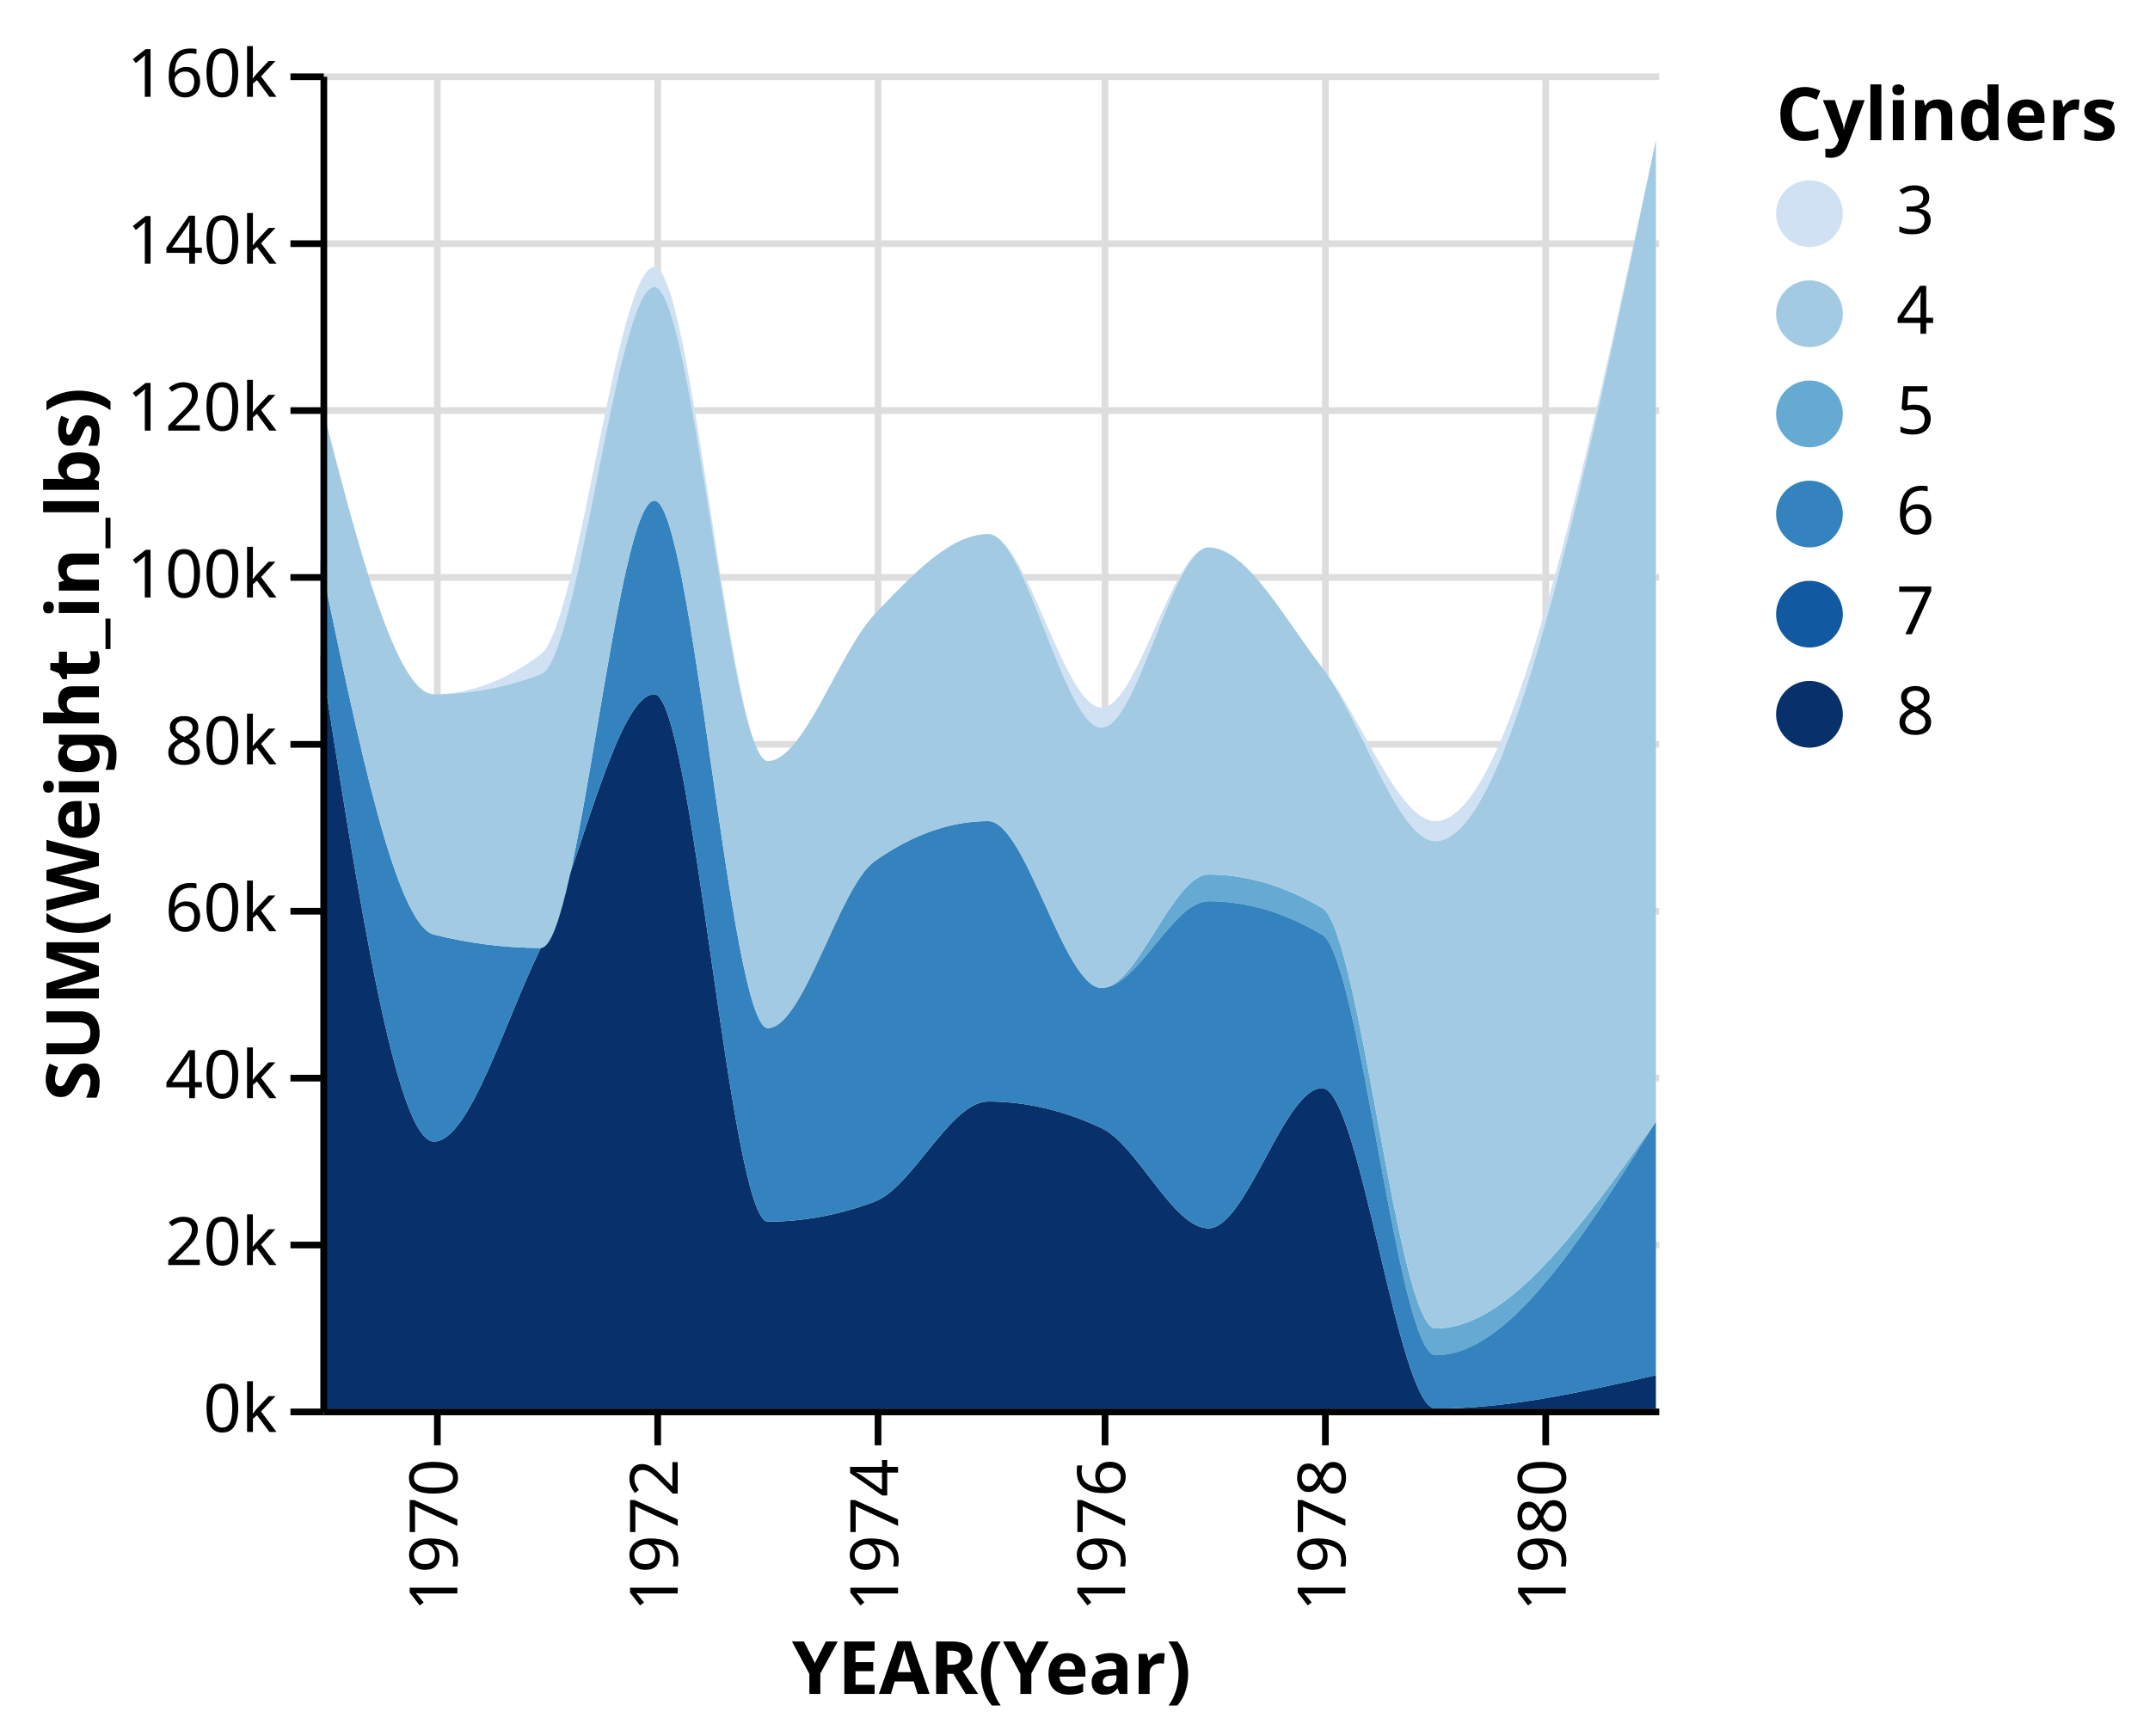
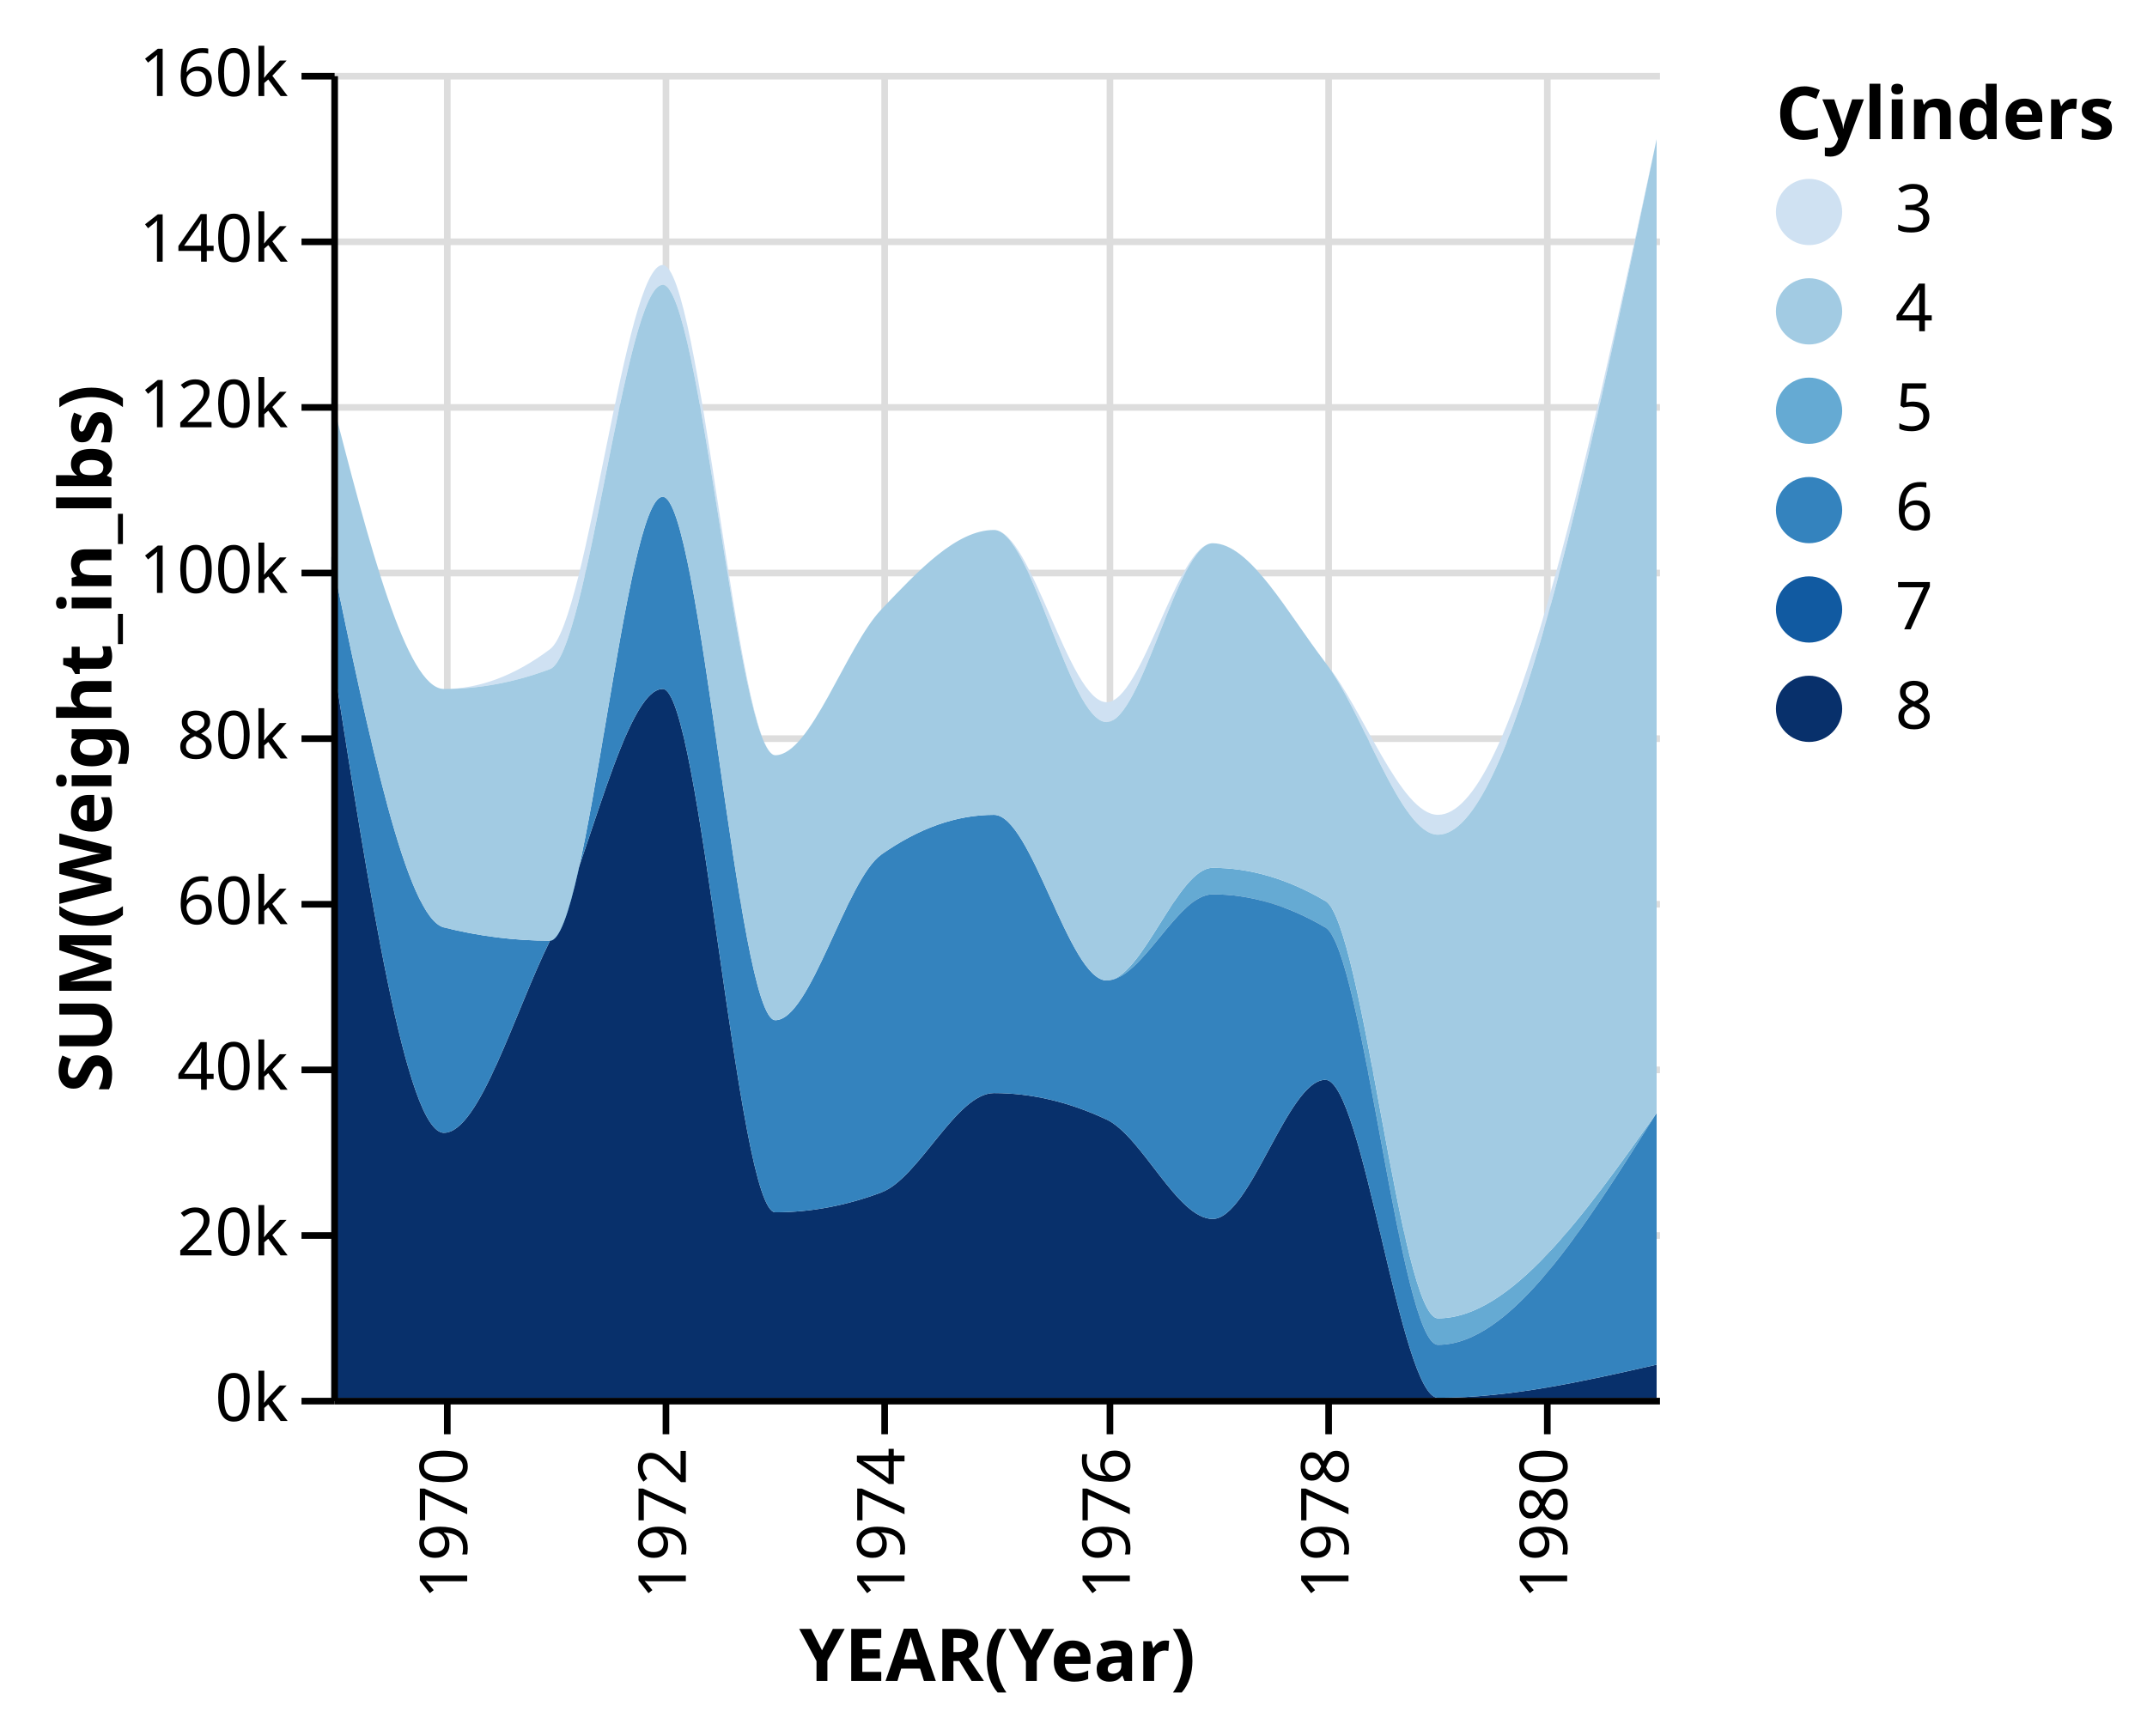
- <svg xmlns="http://www.w3.org/2000/svg" class="marks" width="322" height="260" viewBox="0 0 322 260" version="1.1">
-   <g transform="translate(48,11)">
+ <svg xmlns="http://www.w3.org/2000/svg" class="marks" width="324" height="262" viewBox="0 0 324 262" version="1.1">
+   <g transform="translate(50,11)">
    <g class="mark-group role-frame root">
      <g transform="translate(0,0)">
        <path class="background" d="M0,0h200v200h-200Z" style="fill: none;" />
        <g>
          <g class="mark-group role-axis">
            <g transform="translate(0.5,200.5)">
              <path class="background" d="M0,0h0v0h0Z" style="pointer-events: none; fill: none;" />
              <g>
                <g class="mark-rule role-axis-grid" style="pointer-events: none;">
                  <line transform="translate(17,-200)" x2="0" y2="200" style="fill: none; stroke: #ddd; stroke-width: 1; stroke-dasharray: ; opacity: 1;" />
                  <line transform="translate(50,-200)" x2="0" y2="200" style="fill: none; stroke: #ddd; stroke-width: 1; stroke-dasharray: ; opacity: 1;" />
                  <line transform="translate(83,-200)" x2="0" y2="200" style="fill: none; stroke: #ddd; stroke-width: 1; stroke-dasharray: ; opacity: 1;" />
                  <line transform="translate(117,-200)" x2="0" y2="200" style="fill: none; stroke: #ddd; stroke-width: 1; stroke-dasharray: ; opacity: 1;" />
                  <line transform="translate(150,-200)" x2="0" y2="200" style="fill: none; stroke: #ddd; stroke-width: 1; stroke-dasharray: ; opacity: 1;" />
                  <line transform="translate(183,-200)" x2="0" y2="200" style="fill: none; stroke: #ddd; stroke-width: 1; stroke-dasharray: ; opacity: 1;" />
                </g>
              </g>
            </g>
          </g>
          <g class="mark-group role-axis">
            <g transform="translate(0.5,0.5)">
              <path class="background" d="M0,0h0v0h0Z" style="pointer-events: none; fill: none;" />
              <g>
                <g class="mark-rule role-axis-grid" style="pointer-events: none;">
                  <line transform="translate(0,200)" x2="200" y2="0" style="fill: none; stroke: #ddd; stroke-width: 1; stroke-dasharray: ; opacity: 1;" />
                  <line transform="translate(0,175)" x2="200" y2="0" style="fill: none; stroke: #ddd; stroke-width: 1; stroke-dasharray: ; opacity: 1;" />
                  <line transform="translate(0,150)" x2="200" y2="0" style="fill: none; stroke: #ddd; stroke-width: 1; stroke-dasharray: ; opacity: 1;" />
                  <line transform="translate(0,125)" x2="200" y2="0" style="fill: none; stroke: #ddd; stroke-width: 1; stroke-dasharray: ; opacity: 1;" />
                  <line transform="translate(0,100)" x2="200" y2="0" style="fill: none; stroke: #ddd; stroke-width: 1; stroke-dasharray: ; opacity: 1;" />
                  <line transform="translate(0,75)" x2="200" y2="0" style="fill: none; stroke: #ddd; stroke-width: 1; stroke-dasharray: ; opacity: 1;" />
                  <line transform="translate(0,50)" x2="200" y2="0" style="fill: none; stroke: #ddd; stroke-width: 1; stroke-dasharray: ; opacity: 1;" />
                  <line transform="translate(0,25)" x2="200" y2="0" style="fill: none; stroke: #ddd; stroke-width: 1; stroke-dasharray: ; opacity: 1;" />
                  <line transform="translate(0,0)" x2="200" y2="0" style="fill: none; stroke: #ddd; stroke-width: 1; stroke-dasharray: ; opacity: 1;" />
                </g>
              </g>
            </g>
          </g>
          <g class="mark-group role-scope nested_main_group">
            <g transform="translate(0,0)">
              <path class="background" d="M0,0h200v200h-200Z" style="fill: transparent;" />
              <g>
                <g class="mark-group role-scope pathgroup">
                  <g transform="translate(0,0)">
                    <path class="background" d="M0,0h200v200h-200Z" style="fill: none;" />
                    <g>
                      <g class="mark-area role-mark marks">
                        <path d="M200,157C189,172.5,178,188,167,188C161.333,188,155.667,128.333,150,125C144.333,121.667,138.667,120,133,120C127.667,120,122.333,137,117,137C111.333,137,105.667,112,100,112C94.333,112,88.667,114,83,118C77.667,121.765,72.333,143,67,143C61.333,143,55.667,64,50,64C44.333,64,38.667,131,33,131C27.667,131,22.333,130.333,17,129C11.333,127.583,5.667,100.292,0,73L0,73C5.667,100.292,11.333,127.583,17,129C22.333,130.333,27.667,131,33,131C38.667,131,44.333,64,50,64C55.667,64,61.333,143,67,143C72.333,143,77.667,121.765,83,118C88.667,114,94.333,112,100,112C105.667,112,111.333,137,117,137C122.333,137,127.667,124,133,124C138.667,124,144.333,125.667,150,129C155.667,132.333,161.333,192,167,192C178,192,189,174.5,200,157Z" style="fill: rgb(101, 170, 211);" />
                      </g>
                    </g>
                  </g>
                  <g transform="translate(0,0)">
                    <path class="background" d="M0,0h200v200h-200Z" style="fill: none;" />
                    <g>
                      <g class="mark-area role-mark marks">
                        <path d="M200,10C189,61,178,112,167,112C161.333,112,155.667,95.833,150,89C144.333,82.167,138.667,71,133,71C127.667,71,122.333,95,117,95C111.333,95,105.667,69,100,69C94.333,69,88.667,75.047,83,81C77.667,86.603,72.333,103,67,103C61.333,103,55.667,29,50,29C44.333,29,38.667,82.75,33,87C27.667,91,22.333,93,17,93C11.333,93,5.667,71,0,49L0,49C5.667,71,11.333,93,17,93C22.333,93,27.667,92,33,90C38.667,87.875,44.333,32,50,32C55.667,32,61.333,103,67,103C72.333,103,77.667,86.603,83,81C88.667,75.047,94.333,69,100,69C105.667,69,111.333,98,117,98C122.333,98,127.667,71,133,71C138.667,71,144.333,81.667,150,89C155.667,96.333,161.333,115,167,115C178,115,189,62.5,200,10Z" style="fill: rgb(207, 225, 242);" />
                      </g>
                    </g>
                  </g>
                  <g transform="translate(0,0)">
                    <path class="background" d="M0,0h200v200h-200Z" style="fill: none;" />
                    <g>
                      <g class="mark-area role-mark marks">
                        <path d="M200,195C189,197.5,178,200,167,200C161.333,200,155.667,152,150,152C144.333,152,138.667,173,133,173C127.667,173,122.333,160.51,117,158C111.333,155.333,105.667,154,100,154C94.333,154,88.667,166.875,83,169C77.667,171,72.333,172,67,172C61.333,172,55.667,93,50,93C44.333,93,38.667,119.568,33,131C27.667,141.76,22.333,160,17,160C11.333,160,5.667,123.5,0,87L0,200C5.667,200,11.333,200,17,200C22.333,200,27.667,200,33,200C38.667,200,44.333,200,50,200C55.667,200,61.333,200,67,200C72.333,200,77.667,200,83,200C88.667,200,94.333,200,100,200C105.667,200,111.333,200,117,200C122.333,200,127.667,200,133,200C138.667,200,144.333,200,150,200C155.667,200,161.333,200,167,200C178,200,189,200,200,200Z" style="fill: rgb(8, 48, 107);" />
                      </g>
                    </g>
                  </g>
                  <g transform="translate(0,0)">
                    <path class="background" d="M0,0h200v200h-200Z" style="fill: none;" />
                    <g>
                      <g class="mark-area role-mark marks">
                        <path d="M200,157C189,174.5,178,192,167,192C161.333,192,155.667,132.333,150,129C144.333,125.667,138.667,124,133,124C127.667,124,122.333,137,117,137C111.333,137,105.667,112,100,112C94.333,112,88.667,114,83,118C77.667,121.765,72.333,143,67,143C61.333,143,55.667,64,50,64C44.333,64,38.667,131,33,131C27.667,131,22.333,130.333,17,129C11.333,127.583,5.667,100.292,0,73L0,87C5.667,123.5,11.333,160,17,160C22.333,160,27.667,141.76,33,131C38.667,119.568,44.333,93,50,93C55.667,93,61.333,172,67,172C72.333,172,77.667,171,83,169C88.667,166.875,94.333,154,100,154C105.667,154,111.333,155.333,117,158C122.333,160.51,127.667,173,133,173C138.667,173,144.333,152,150,152C155.667,152,161.333,200,167,200C178,200,189,197.5,200,195Z" style="fill: rgb(52, 131, 190);" />
                      </g>
                    </g>
                  </g>
                  <g transform="translate(0,0)">
                    <path class="background" d="M0,0h200v200h-200Z" style="fill: none;" />
                    <g>
                      <g class="mark-area role-mark marks">
                        <path d="M200,10C189,62.5,178,115,167,115C161.333,115,155.667,96.333,150,89C144.333,81.667,138.667,71,133,71C127.667,71,122.333,98,117,98C111.333,98,105.667,69,100,69C94.333,69,88.667,75.047,83,81C77.667,86.603,72.333,103,67,103C61.333,103,55.667,32,50,32C44.333,32,38.667,87.875,33,90C27.667,92,22.333,93,17,93C11.333,93,5.667,71,0,49L0,73C5.667,100.292,11.333,127.583,17,129C22.333,130.333,27.667,131,33,131C38.667,131,44.333,64,50,64C55.667,64,61.333,143,67,143C72.333,143,77.667,121.765,83,118C88.667,114,94.333,112,100,112C105.667,112,111.333,137,117,137C122.333,137,127.667,120,133,120C138.667,120,144.333,121.667,150,125C155.667,128.333,161.333,188,167,188C178,188,189,172.5,200,157Z" style="fill: rgb(162, 203, 227);" />
                      </g>
                    </g>
                  </g>
                </g>
              </g>
            </g>
          </g>
          <g class="mark-group role-legend">
            <g transform="translate(218,0)">
              <path class="background" d="M0,0h51v101h-51Z" style="pointer-events: none; fill: none;" />
              <g>
                <g class="mark-group role-legend-entry">
                  <g transform="translate(0,16)">
                    <path class="background" d="M0,0h0v0h0Z" style="pointer-events: none; fill: none;" />
                    <g>
                      <g class="mark-symbol role-legend-symbol" style="pointer-events: none;">
                        <path transform="translate(5,5)" d="M5,0A5,5,0,1,1,-5,0A5,5,0,1,1,5,0" style="fill: rgb(207, 225, 242); stroke-width: 1.5; opacity: 1;" />
                        <path transform="translate(5,20)" d="M5,0A5,5,0,1,1,-5,0A5,5,0,1,1,5,0" style="fill: rgb(162, 203, 227); stroke-width: 1.5; opacity: 1;" />
                        <path transform="translate(5,35)" d="M5,0A5,5,0,1,1,-5,0A5,5,0,1,1,5,0" style="fill: rgb(101, 170, 211); stroke-width: 1.5; opacity: 1;" />
                        <path transform="translate(5,50)" d="M5,0A5,5,0,1,1,-5,0A5,5,0,1,1,5,0" style="fill: rgb(52, 131, 190); stroke-width: 1.5; opacity: 1;" />
                        <path transform="translate(5,65)" d="M5,0A5,5,0,1,1,-5,0A5,5,0,1,1,5,0" style="fill: rgb(17, 90, 161); stroke-width: 1.5; opacity: 1;" />
                        <path transform="translate(5,80)" d="M5,0A5,5,0,1,1,-5,0A5,5,0,1,1,5,0" style="fill: rgb(8, 48, 107); stroke-width: 1.5; opacity: 1;" />
                      </g>
                      <g class="mark-text role-legend-label" style="pointer-events: none;">
                        <text text-anchor="start" transform="translate(18,8)" style="font: 10px sans-serif; fill: #000; opacity: 1;">3</text>
                        <text text-anchor="start" transform="translate(18,23)" style="font: 10px sans-serif; fill: #000; opacity: 1;">4</text>
                        <text text-anchor="start" transform="translate(18,38)" style="font: 10px sans-serif; fill: #000; opacity: 1;">5</text>
                        <text text-anchor="start" transform="translate(18,53)" style="font: 10px sans-serif; fill: #000; opacity: 1;">6</text>
                        <text text-anchor="start" transform="translate(18,68)" style="font: 10px sans-serif; fill: #000; opacity: 1;">7</text>
                        <text text-anchor="start" transform="translate(18,83)" style="font: 10px sans-serif; fill: #000; opacity: 1;">8</text>
                      </g>
                    </g>
                  </g>
                </g>
                <g class="mark-text role-legend-title" style="pointer-events: none;">
                  <text text-anchor="start" transform="translate(0,10)" style="font: bold 11px sans-serif; fill: #000; opacity: 1;">Cylinders</text>
                </g>
              </g>
            </g>
          </g>
          <g class="mark-group role-axis">
            <g transform="translate(0.5,200.5)">
              <path class="background" d="M0,0h0v0h0Z" style="pointer-events: none; fill: none;" />
              <g>
                <g class="mark-rule role-axis-tick" style="pointer-events: none;">
                  <line transform="translate(17,0)" x2="0" y2="5" style="fill: none; stroke: #000; stroke-width: 1; opacity: 1;" />
                  <line transform="translate(50,0)" x2="0" y2="5" style="fill: none; stroke: #000; stroke-width: 1; opacity: 1;" />
                  <line transform="translate(83,0)" x2="0" y2="5" style="fill: none; stroke: #000; stroke-width: 1; opacity: 1;" />
                  <line transform="translate(117,0)" x2="0" y2="5" style="fill: none; stroke: #000; stroke-width: 1; opacity: 1;" />
                  <line transform="translate(150,0)" x2="0" y2="5" style="fill: none; stroke: #000; stroke-width: 1; opacity: 1;" />
                  <line transform="translate(183,0)" x2="0" y2="5" style="fill: none; stroke: #000; stroke-width: 1; opacity: 1;" />
                </g>
                <g class="mark-text role-axis-label" style="pointer-events: none;">
                  <text text-anchor="end" transform="translate(17,7) rotate(270) translate(0,3)" style="font: 10px sans-serif; fill: #000; opacity: 1;">1970</text>
                  <text text-anchor="end" transform="translate(50,7) rotate(270) translate(0,3)" style="font: 10px sans-serif; fill: #000; opacity: 1;">1972</text>
                  <text text-anchor="end" transform="translate(83,7) rotate(270) translate(0,3)" style="font: 10px sans-serif; fill: #000; opacity: 1;">1974</text>
                  <text text-anchor="end" transform="translate(117,7) rotate(270) translate(0,3)" style="font: 10px sans-serif; fill: #000; opacity: 1;">1976</text>
                  <text text-anchor="end" transform="translate(150,7) rotate(270) translate(0,3)" style="font: 10px sans-serif; fill: #000; opacity: 1;">1978</text>
                  <text text-anchor="end" transform="translate(183,7) rotate(270) translate(0,3)" style="font: 10px sans-serif; fill: #000; opacity: 1;">1980</text>
                </g>
                <g class="mark-rule role-axis-domain" style="pointer-events: none;">
                  <line transform="translate(0,0)" x2="200" y2="0" style="fill: none; stroke: #000; stroke-width: 1; opacity: 1;" />
                </g>
                <g class="mark-text role-axis-title" style="pointer-events: none;">
                  <text text-anchor="middle" transform="translate(100,42.24609)" style="font: bold 11px sans-serif; fill: #000; opacity: 1;">YEAR(Year)</text>
                </g>
              </g>
            </g>
          </g>
          <g class="mark-group role-axis">
            <g transform="translate(0.5,0.5)">
              <path class="background" d="M0,0h0v0h0Z" style="pointer-events: none; fill: none;" />
              <g>
                <g class="mark-rule role-axis-tick" style="pointer-events: none;">
                  <line transform="translate(0,200)" x2="-5" y2="0" style="fill: none; stroke: #000; stroke-width: 1; opacity: 1;" />
                  <line transform="translate(0,175)" x2="-5" y2="0" style="fill: none; stroke: #000; stroke-width: 1; opacity: 1;" />
                  <line transform="translate(0,150)" x2="-5" y2="0" style="fill: none; stroke: #000; stroke-width: 1; opacity: 1;" />
                  <line transform="translate(0,125)" x2="-5" y2="0" style="fill: none; stroke: #000; stroke-width: 1; opacity: 1;" />
                  <line transform="translate(0,100)" x2="-5" y2="0" style="fill: none; stroke: #000; stroke-width: 1; opacity: 1;" />
                  <line transform="translate(0,75)" x2="-5" y2="0" style="fill: none; stroke: #000; stroke-width: 1; opacity: 1;" />
                  <line transform="translate(0,50)" x2="-5" y2="0" style="fill: none; stroke: #000; stroke-width: 1; opacity: 1;" />
                  <line transform="translate(0,25)" x2="-5" y2="0" style="fill: none; stroke: #000; stroke-width: 1; opacity: 1;" />
                  <line transform="translate(0,0)" x2="-5" y2="0" style="fill: none; stroke: #000; stroke-width: 1; opacity: 1;" />
                </g>
                <g class="mark-text role-axis-label" style="pointer-events: none;">
                  <text text-anchor="end" transform="translate(-7,203)" style="font: 10px sans-serif; fill: #000; opacity: 1;">0k</text>
                  <text text-anchor="end" transform="translate(-7,178)" style="font: 10px sans-serif; fill: #000; opacity: 1;">20k</text>
                  <text text-anchor="end" transform="translate(-7,153)" style="font: 10px sans-serif; fill: #000; opacity: 1;">40k</text>
                  <text text-anchor="end" transform="translate(-7,128)" style="font: 10px sans-serif; fill: #000; opacity: 1;">60k</text>
                  <text text-anchor="end" transform="translate(-7,103)" style="font: 10px sans-serif; fill: #000; opacity: 1;">80k</text>
                  <text text-anchor="end" transform="translate(-7,78)" style="font: 10px sans-serif; fill: #000; opacity: 1;">100k</text>
                  <text text-anchor="end" transform="translate(-7,53)" style="font: 10px sans-serif; fill: #000; opacity: 1;">120k</text>
                  <text text-anchor="end" transform="translate(-7,28)" style="font: 10px sans-serif; fill: #000; opacity: 1;">140k</text>
                  <text text-anchor="end" transform="translate(-7,3)" style="font: 10px sans-serif; fill: #000; opacity: 1;">160k</text>
                </g>
                <g class="mark-rule role-axis-domain" style="pointer-events: none;">
                  <line transform="translate(0,200)" x2="0" y2="-200" style="fill: none; stroke: #000; stroke-width: 1; opacity: 1;" />
                </g>
                <g class="mark-text role-axis-title" style="pointer-events: none;">
                  <text text-anchor="middle" transform="translate(-31.68457,100) rotate(-90) translate(0,-2)" style="font: bold 11px sans-serif; fill: #000; opacity: 1;">SUM(Weight_in_lbs)</text>
                </g>
              </g>
            </g>
          </g>
        </g>
      </g>
    </g>
  </g>
</svg>
